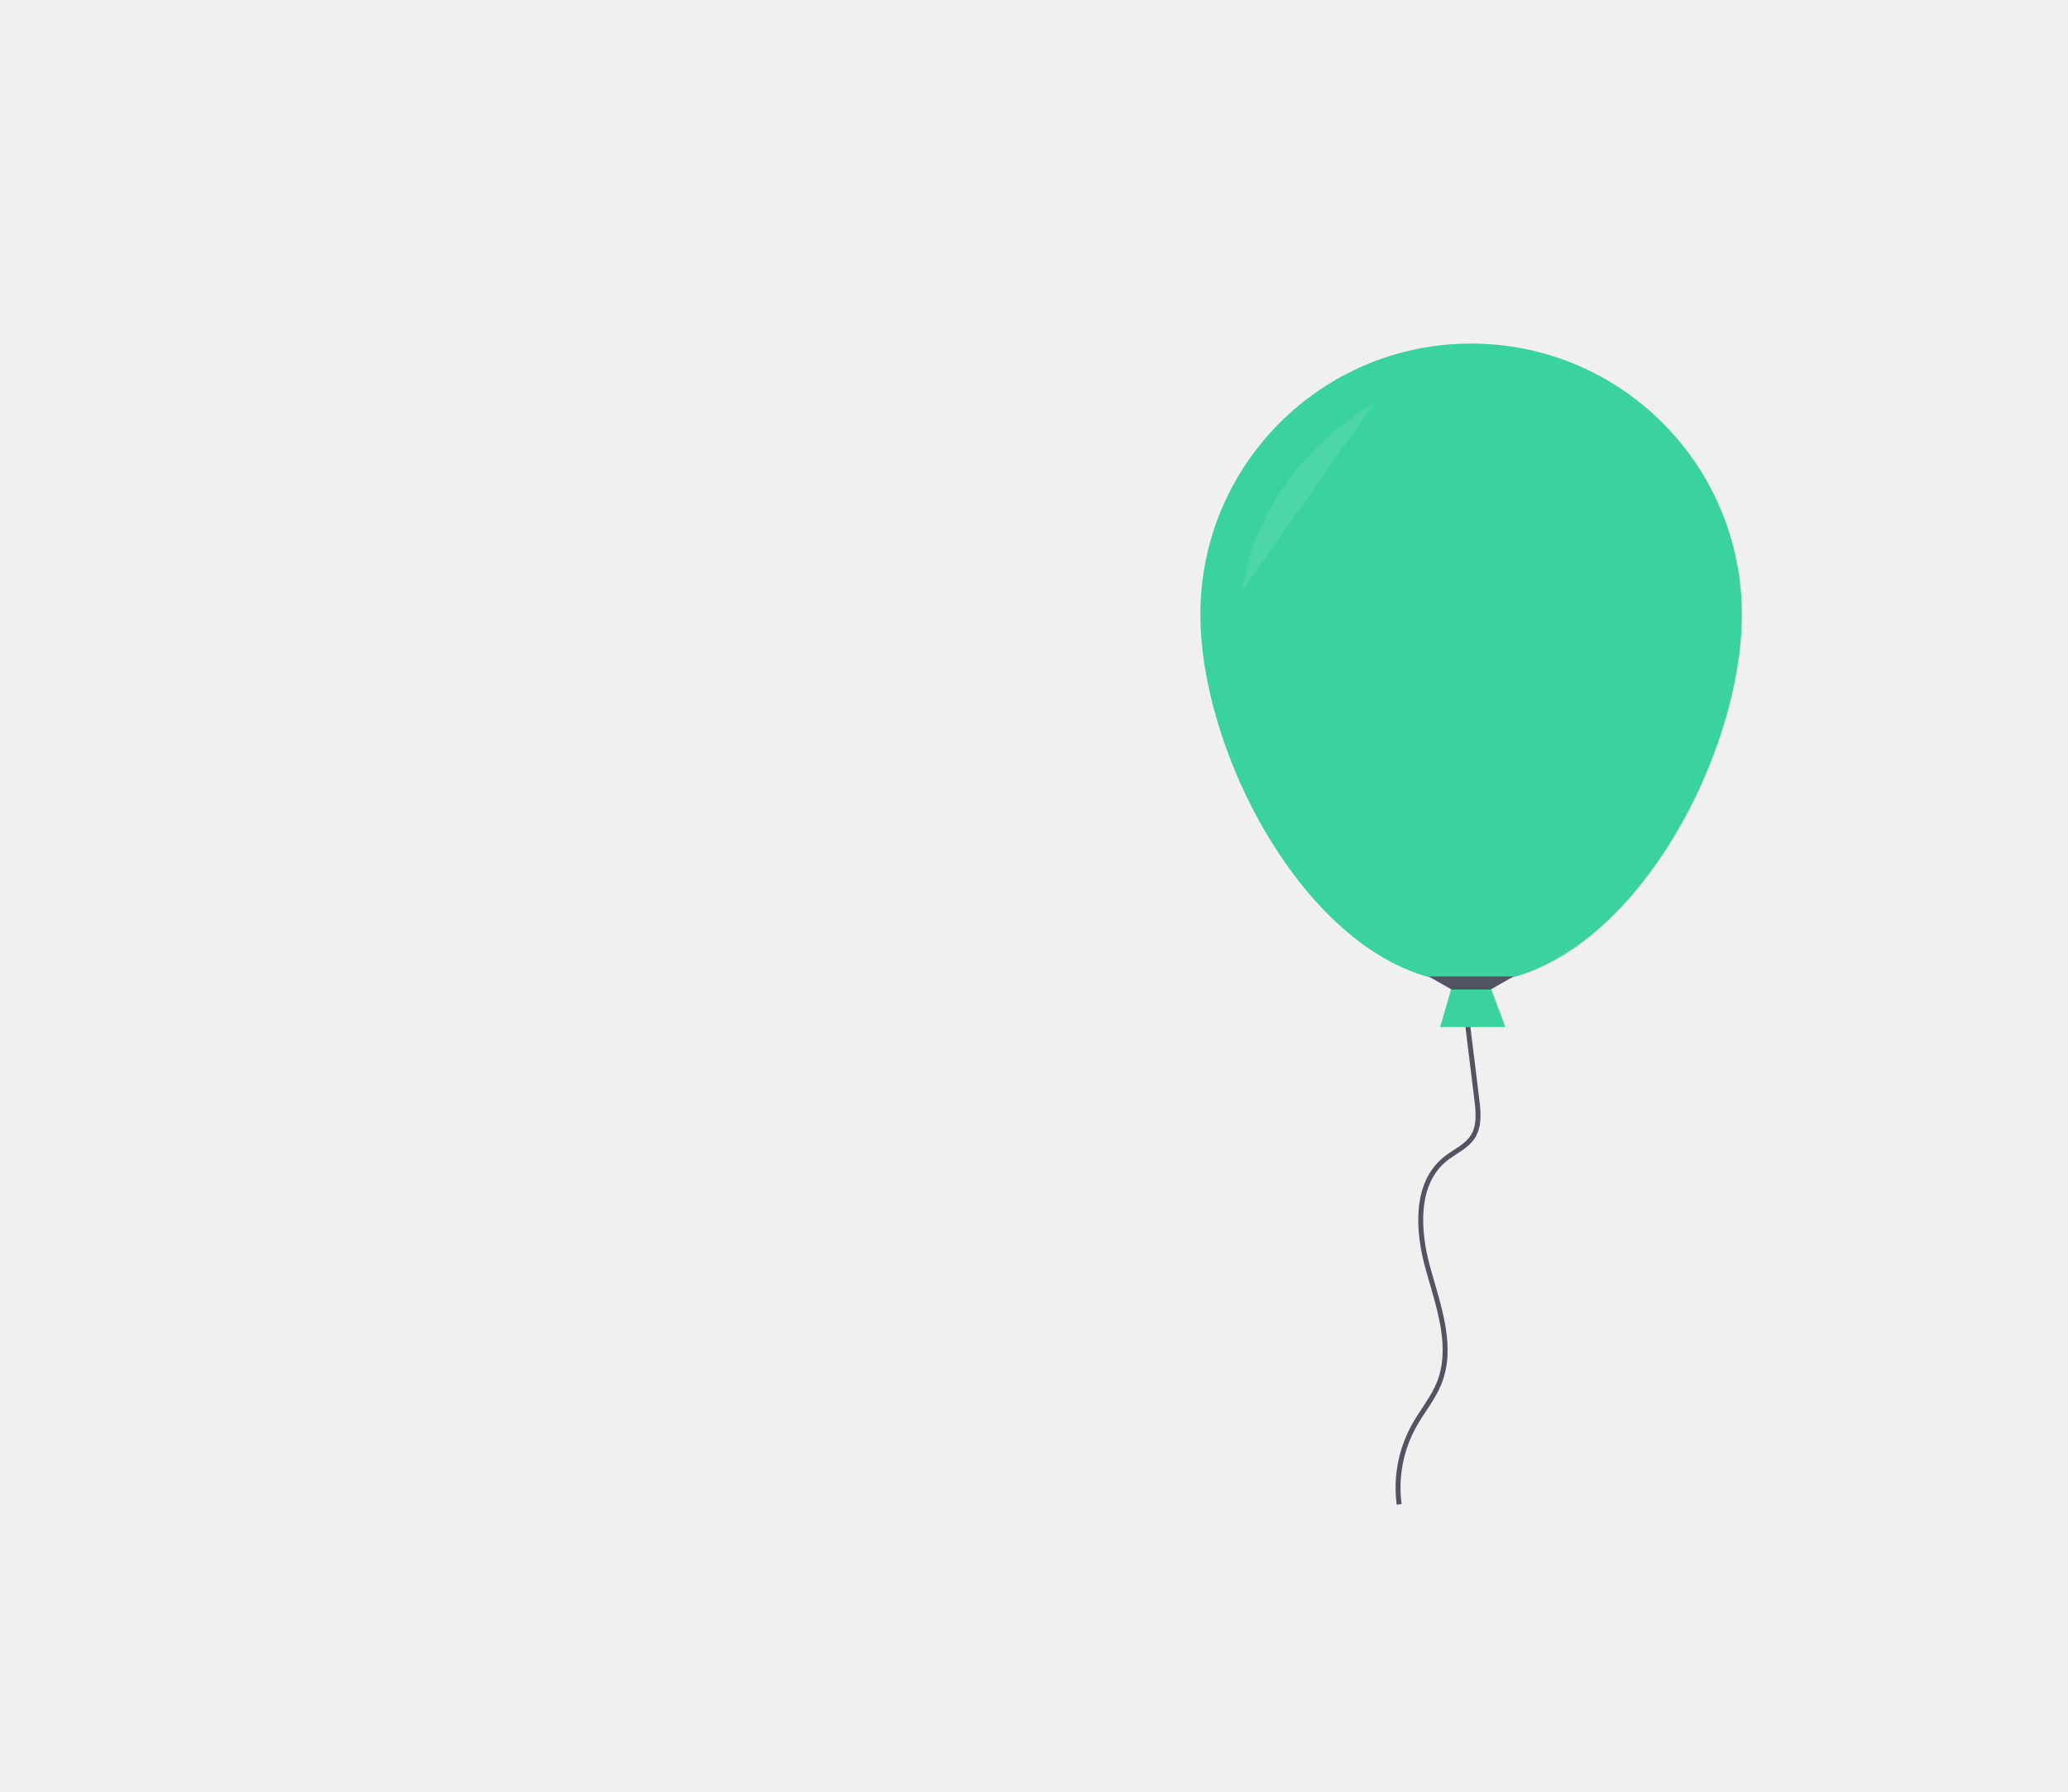
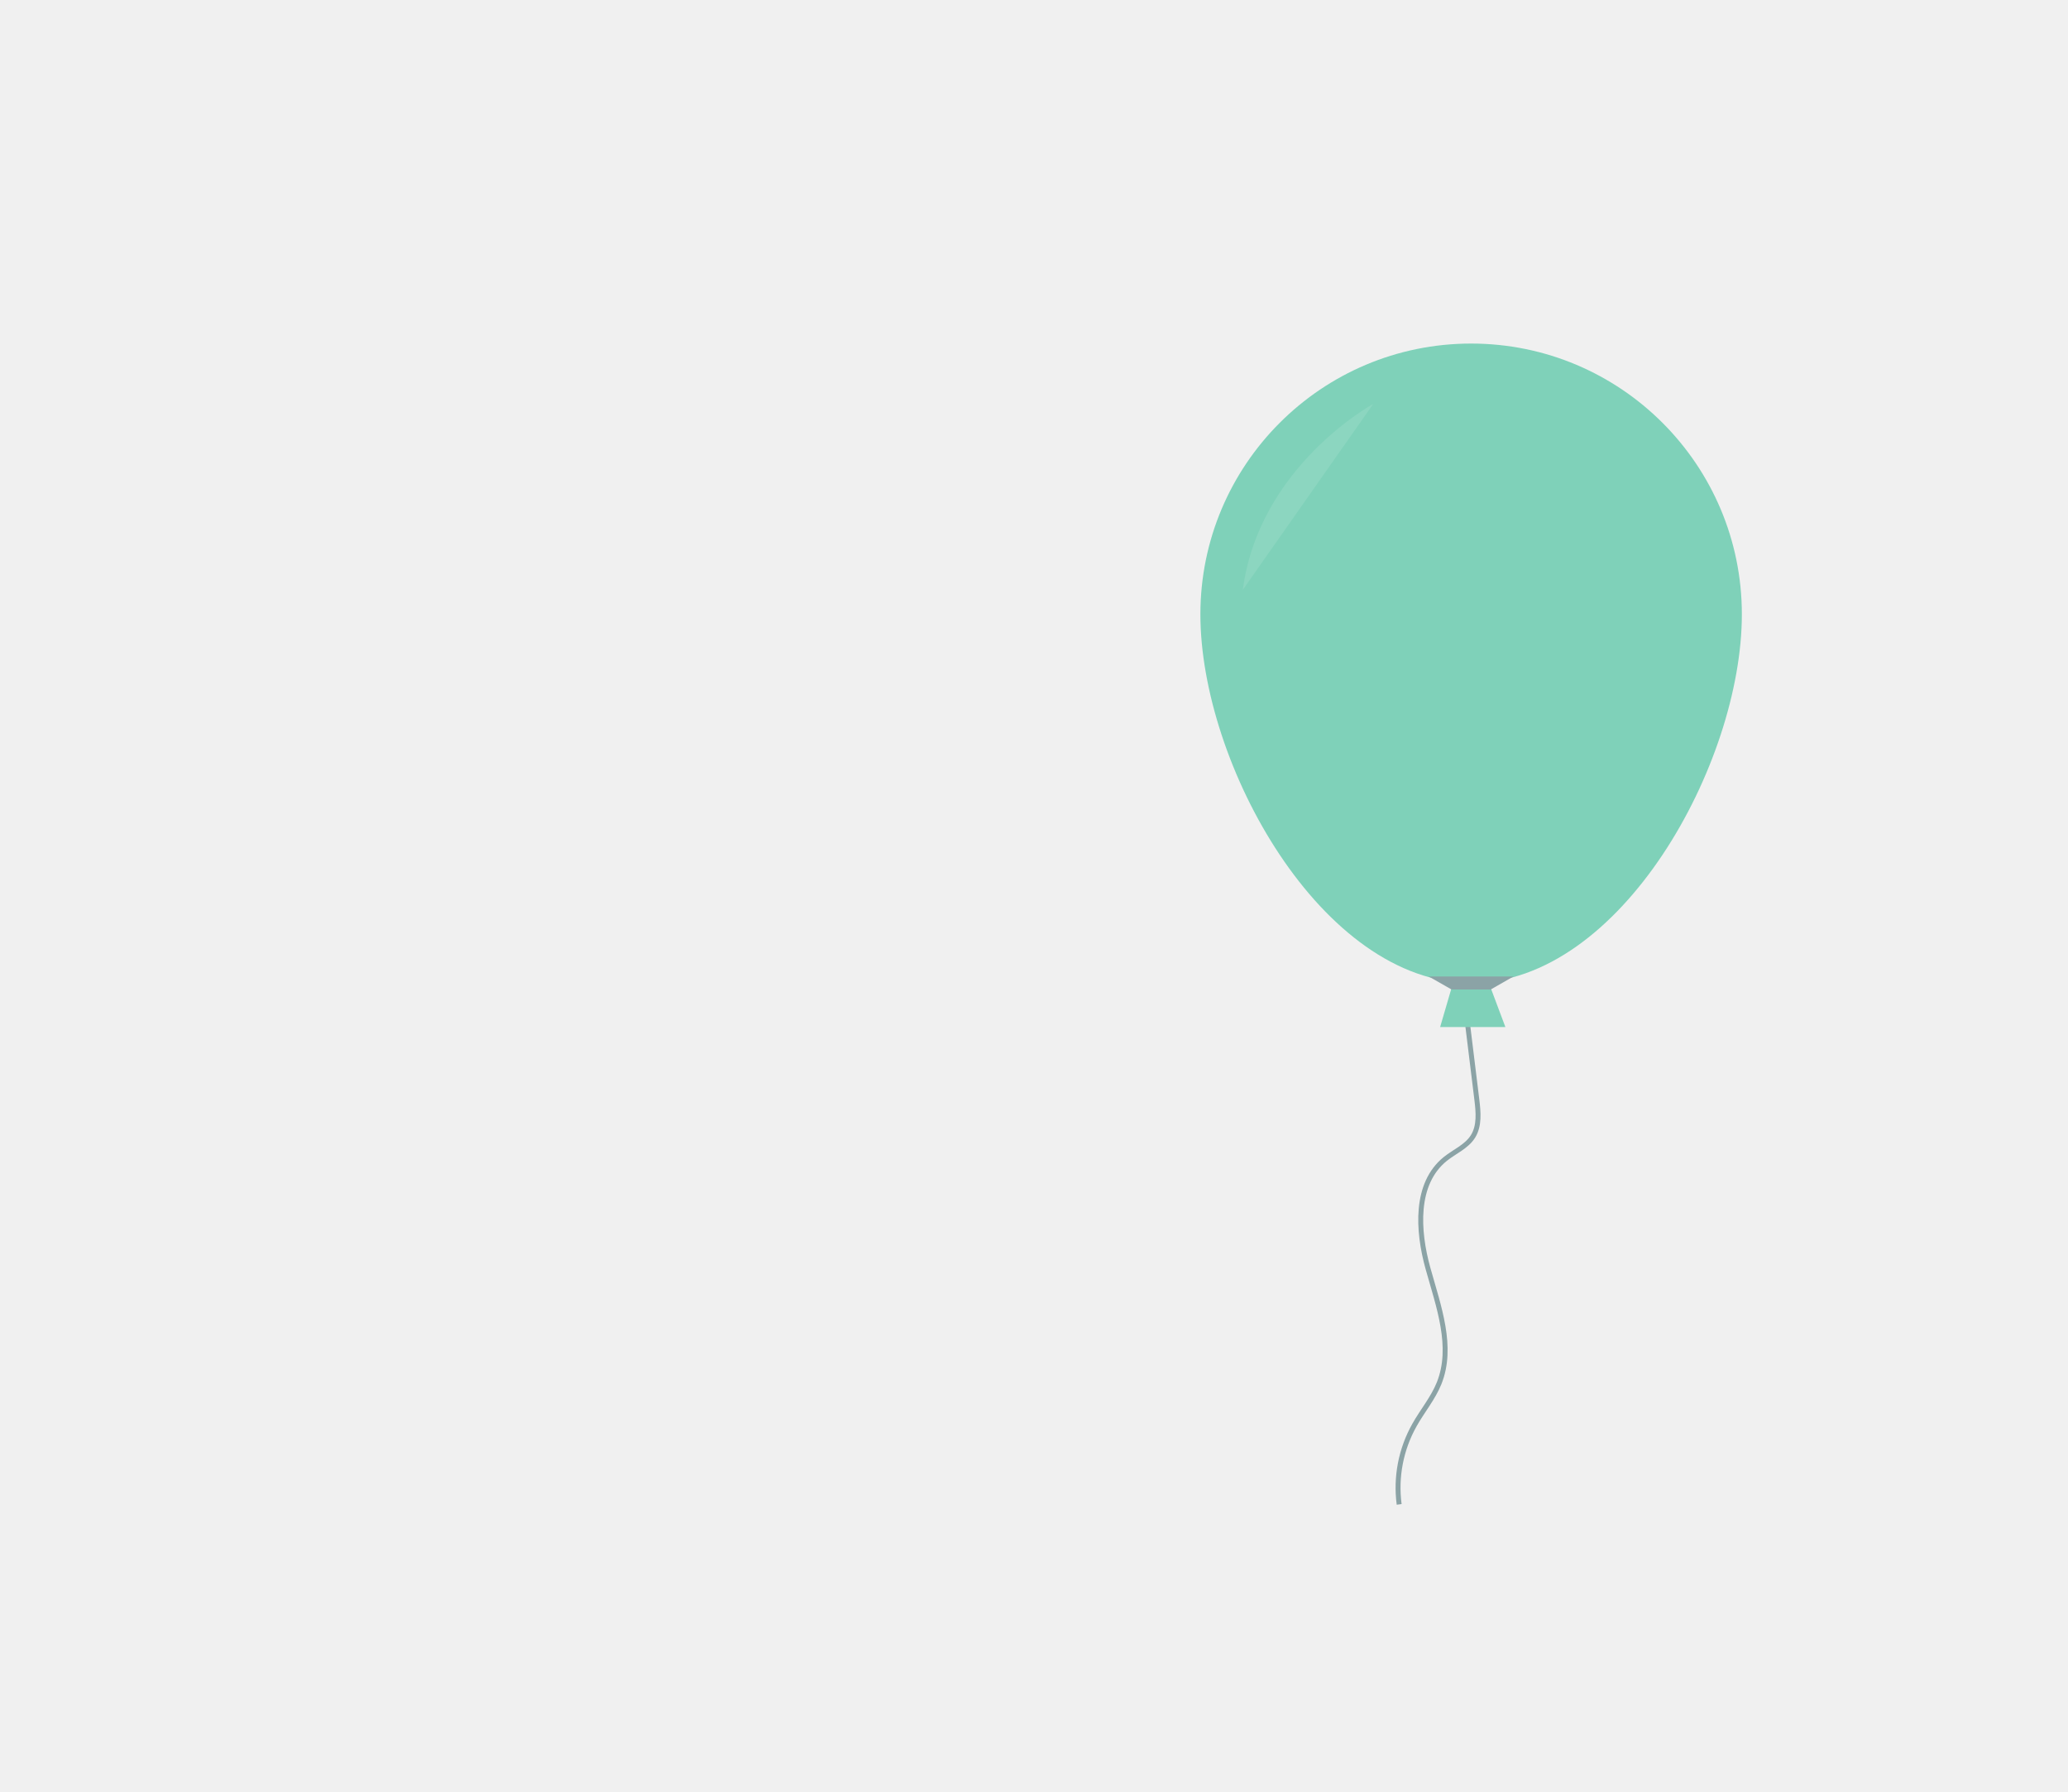
<svg xmlns="http://www.w3.org/2000/svg" id="683d3690-e1ab-45db-97b8-9484a1649262" data-name="Layer 1" width="839.2" height="727.08" viewBox="0 0 839.2 727.08">
-   <path d="M775,494.28l4.7,38.31c.62,5.09,1.15,10.64-1.58,15-2.59,4.11-7.45,6.07-11.23,9.11-12.41,10-11.28,29.11-7,44.45s10.44,31.82,4.49,46.58c-2.46,6.09-6.8,11.22-10,16.94a51.87,51.87,0,0,0-6.2,32.18" transform="translate(-180.4 -86.46)" fill="none" stroke="#535461" stroke-miterlimit="10" stroke-width="2" />
-   <polygon points="610.89 416.71 584.41 416.71 589.05 400.82 604.93 400.82 610.89 416.71" fill="#3ad29f" />
-   <path d="M887.25,335.72c0,60.68-49.19,149.57-109.86,149.57S667.52,396.4,667.52,335.72a109.86,109.86,0,1,1,219.73,0Z" transform="translate(-180.4 -86.46)" fill="#3ad29f" />
-   <polygon points="604.93 401.48 589.05 401.48 579.78 396.19 614.2 396.19 604.93 401.48" fill="#535461" />
+   <path d="M775,494.28l4.7,38.31c.62,5.09,1.15,10.64-1.58,15-2.59,4.11-7.45,6.07-11.23,9.11-12.41,10-11.28,29.11-7,44.45s10.44,31.82,4.49,46.58c-2.46,6.09-6.8,11.22-10,16.94a51.87,51.87,0,0,0-6.2,32.18" transform="translate(-180.4 -86.46)" fill="none" stroke="#8ba3a6" stroke-miterlimit="10" stroke-width="2" />
+   <polygon points="610.89 416.71 584.41 416.71 589.05 400.82 604.93 400.82 610.89 416.71" fill="#7fd1b9" />
+   <path d="M887.25,335.72c0,60.68-49.19,149.57-109.86,149.57S667.52,396.4,667.52,335.72a109.86,109.86,0,1,1,219.73,0Z" transform="translate(-180.4 -86.46)" fill="#7fd1b9" />
+   <polygon points="604.93 401.48 589.05 401.48 579.78 396.19 614.2 396.19 604.93 401.48" fill="#8ba3a6" />
  <path d="M737.68,250.34s-46.33,25.15-52.95,75.45" transform="translate(-180.4 -86.46)" fill="#fff" opacity="0.1" />
</svg>
